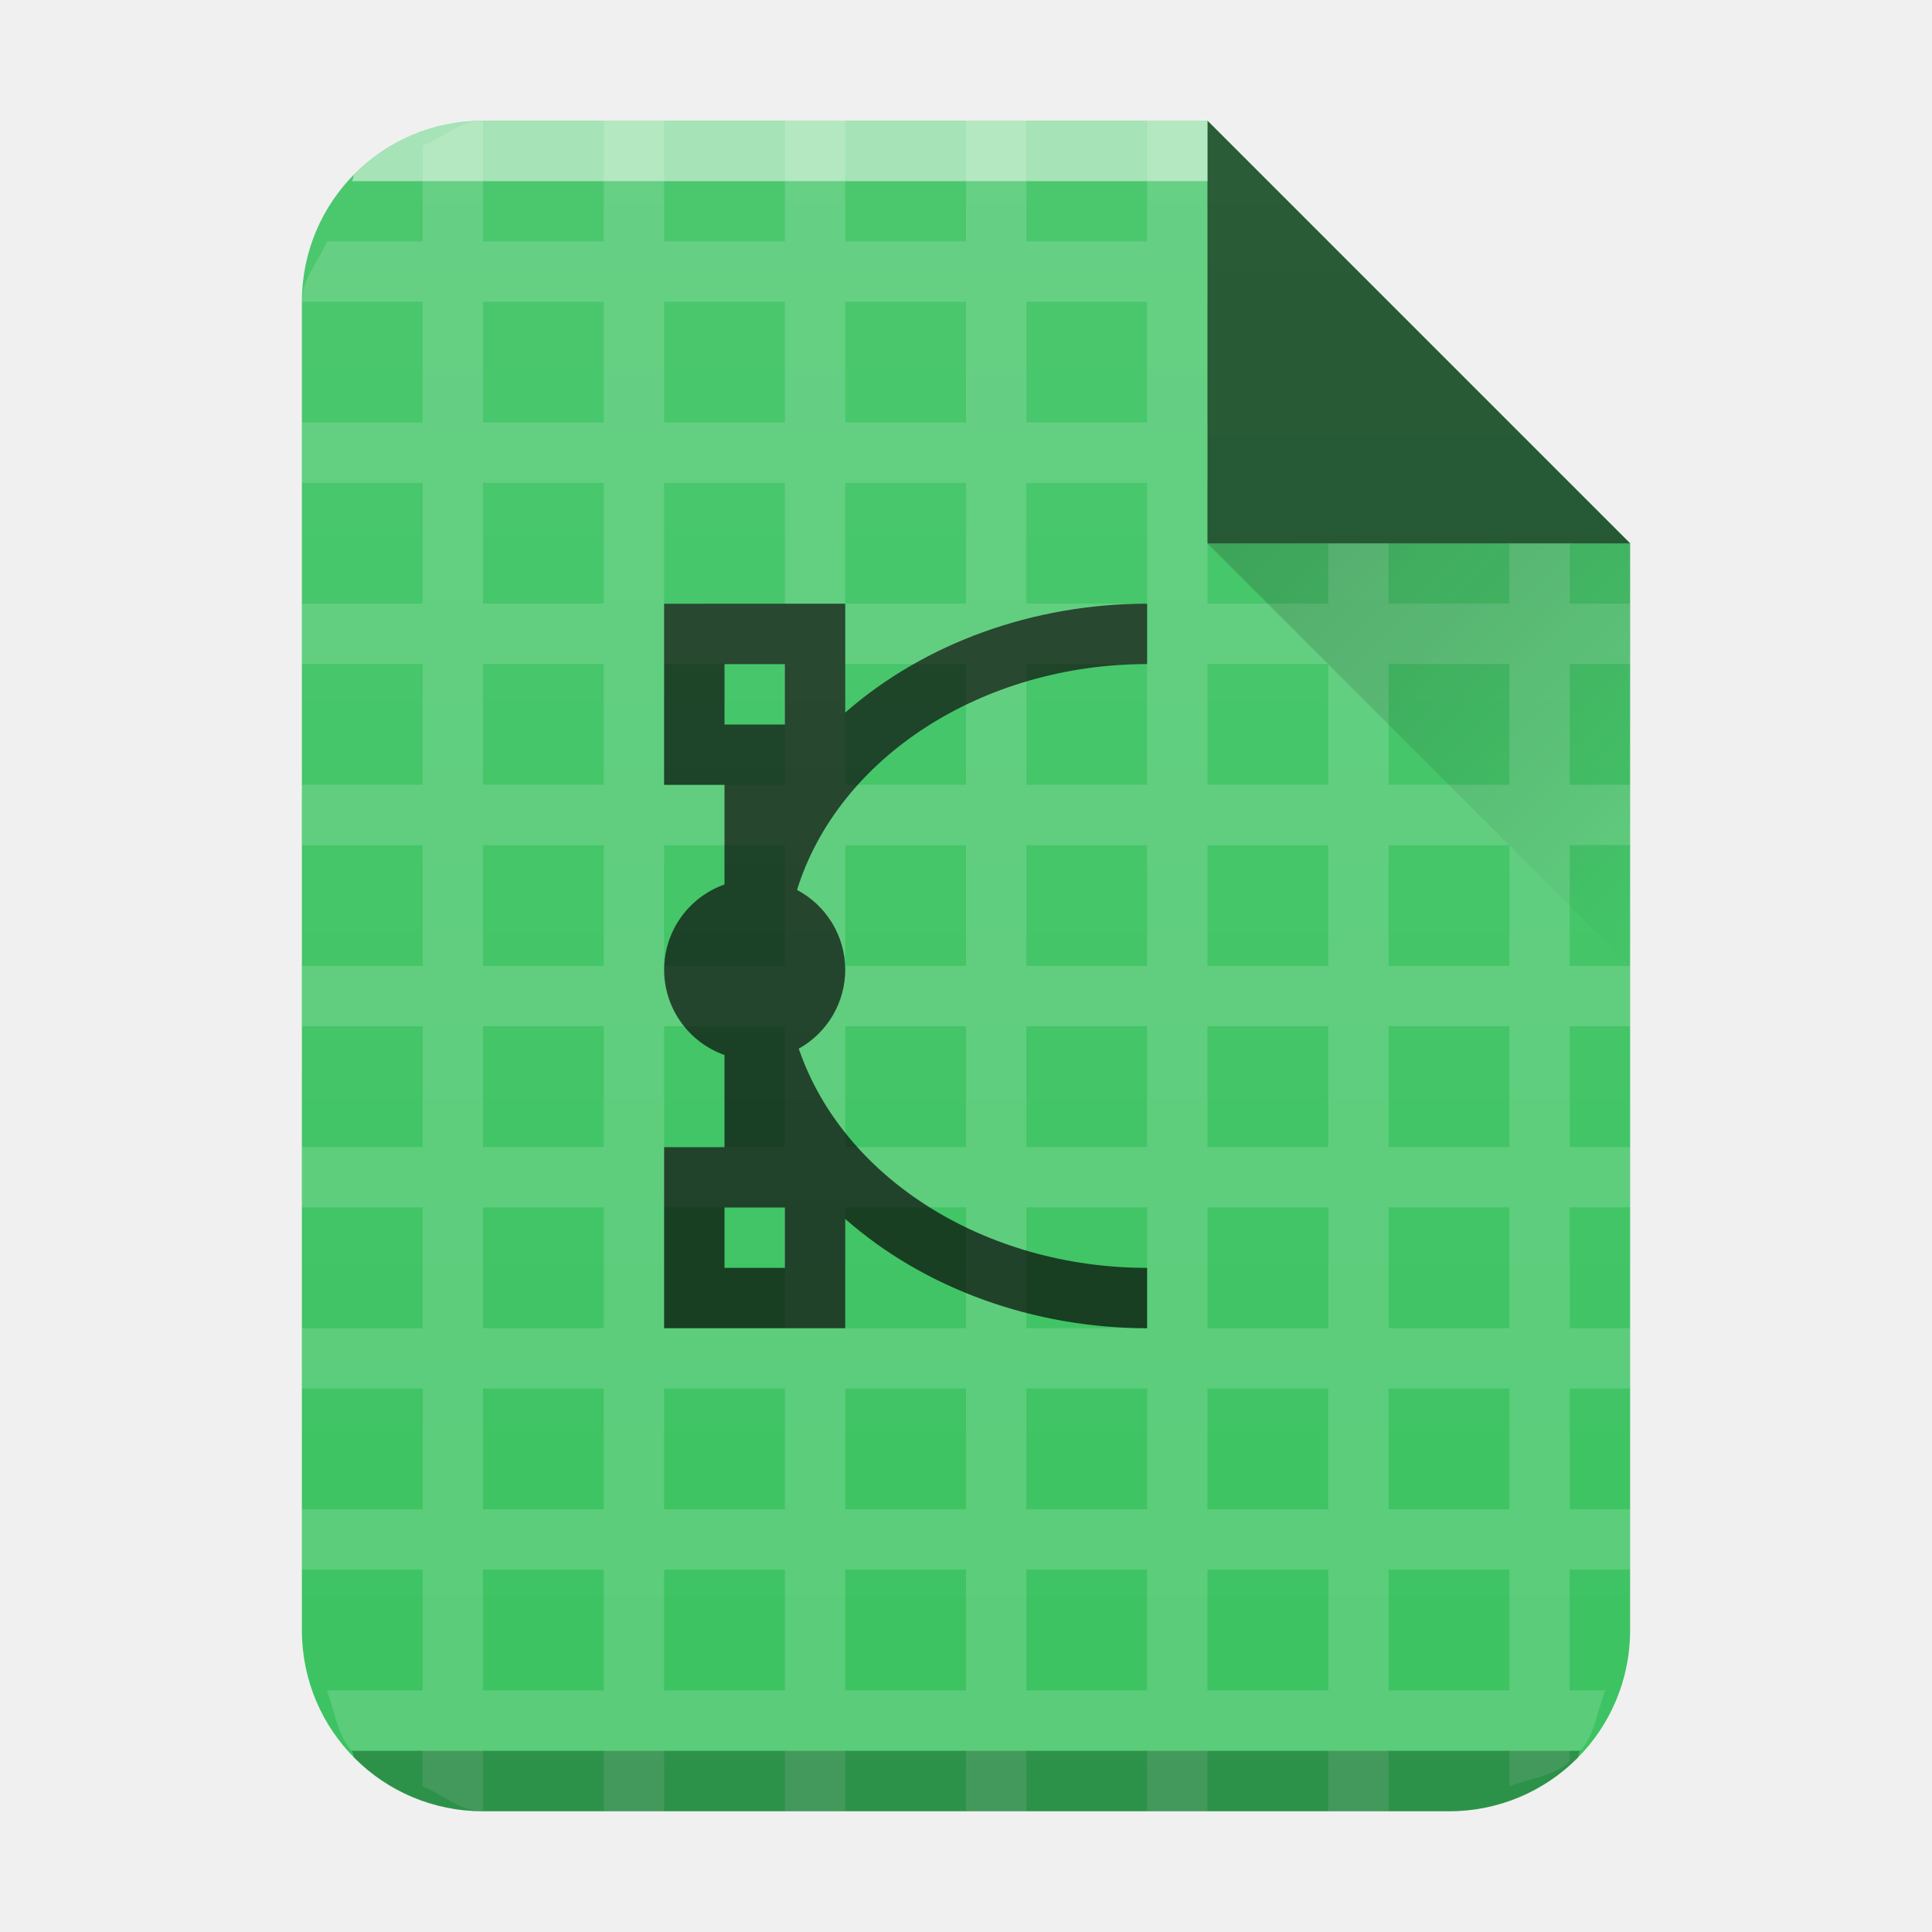
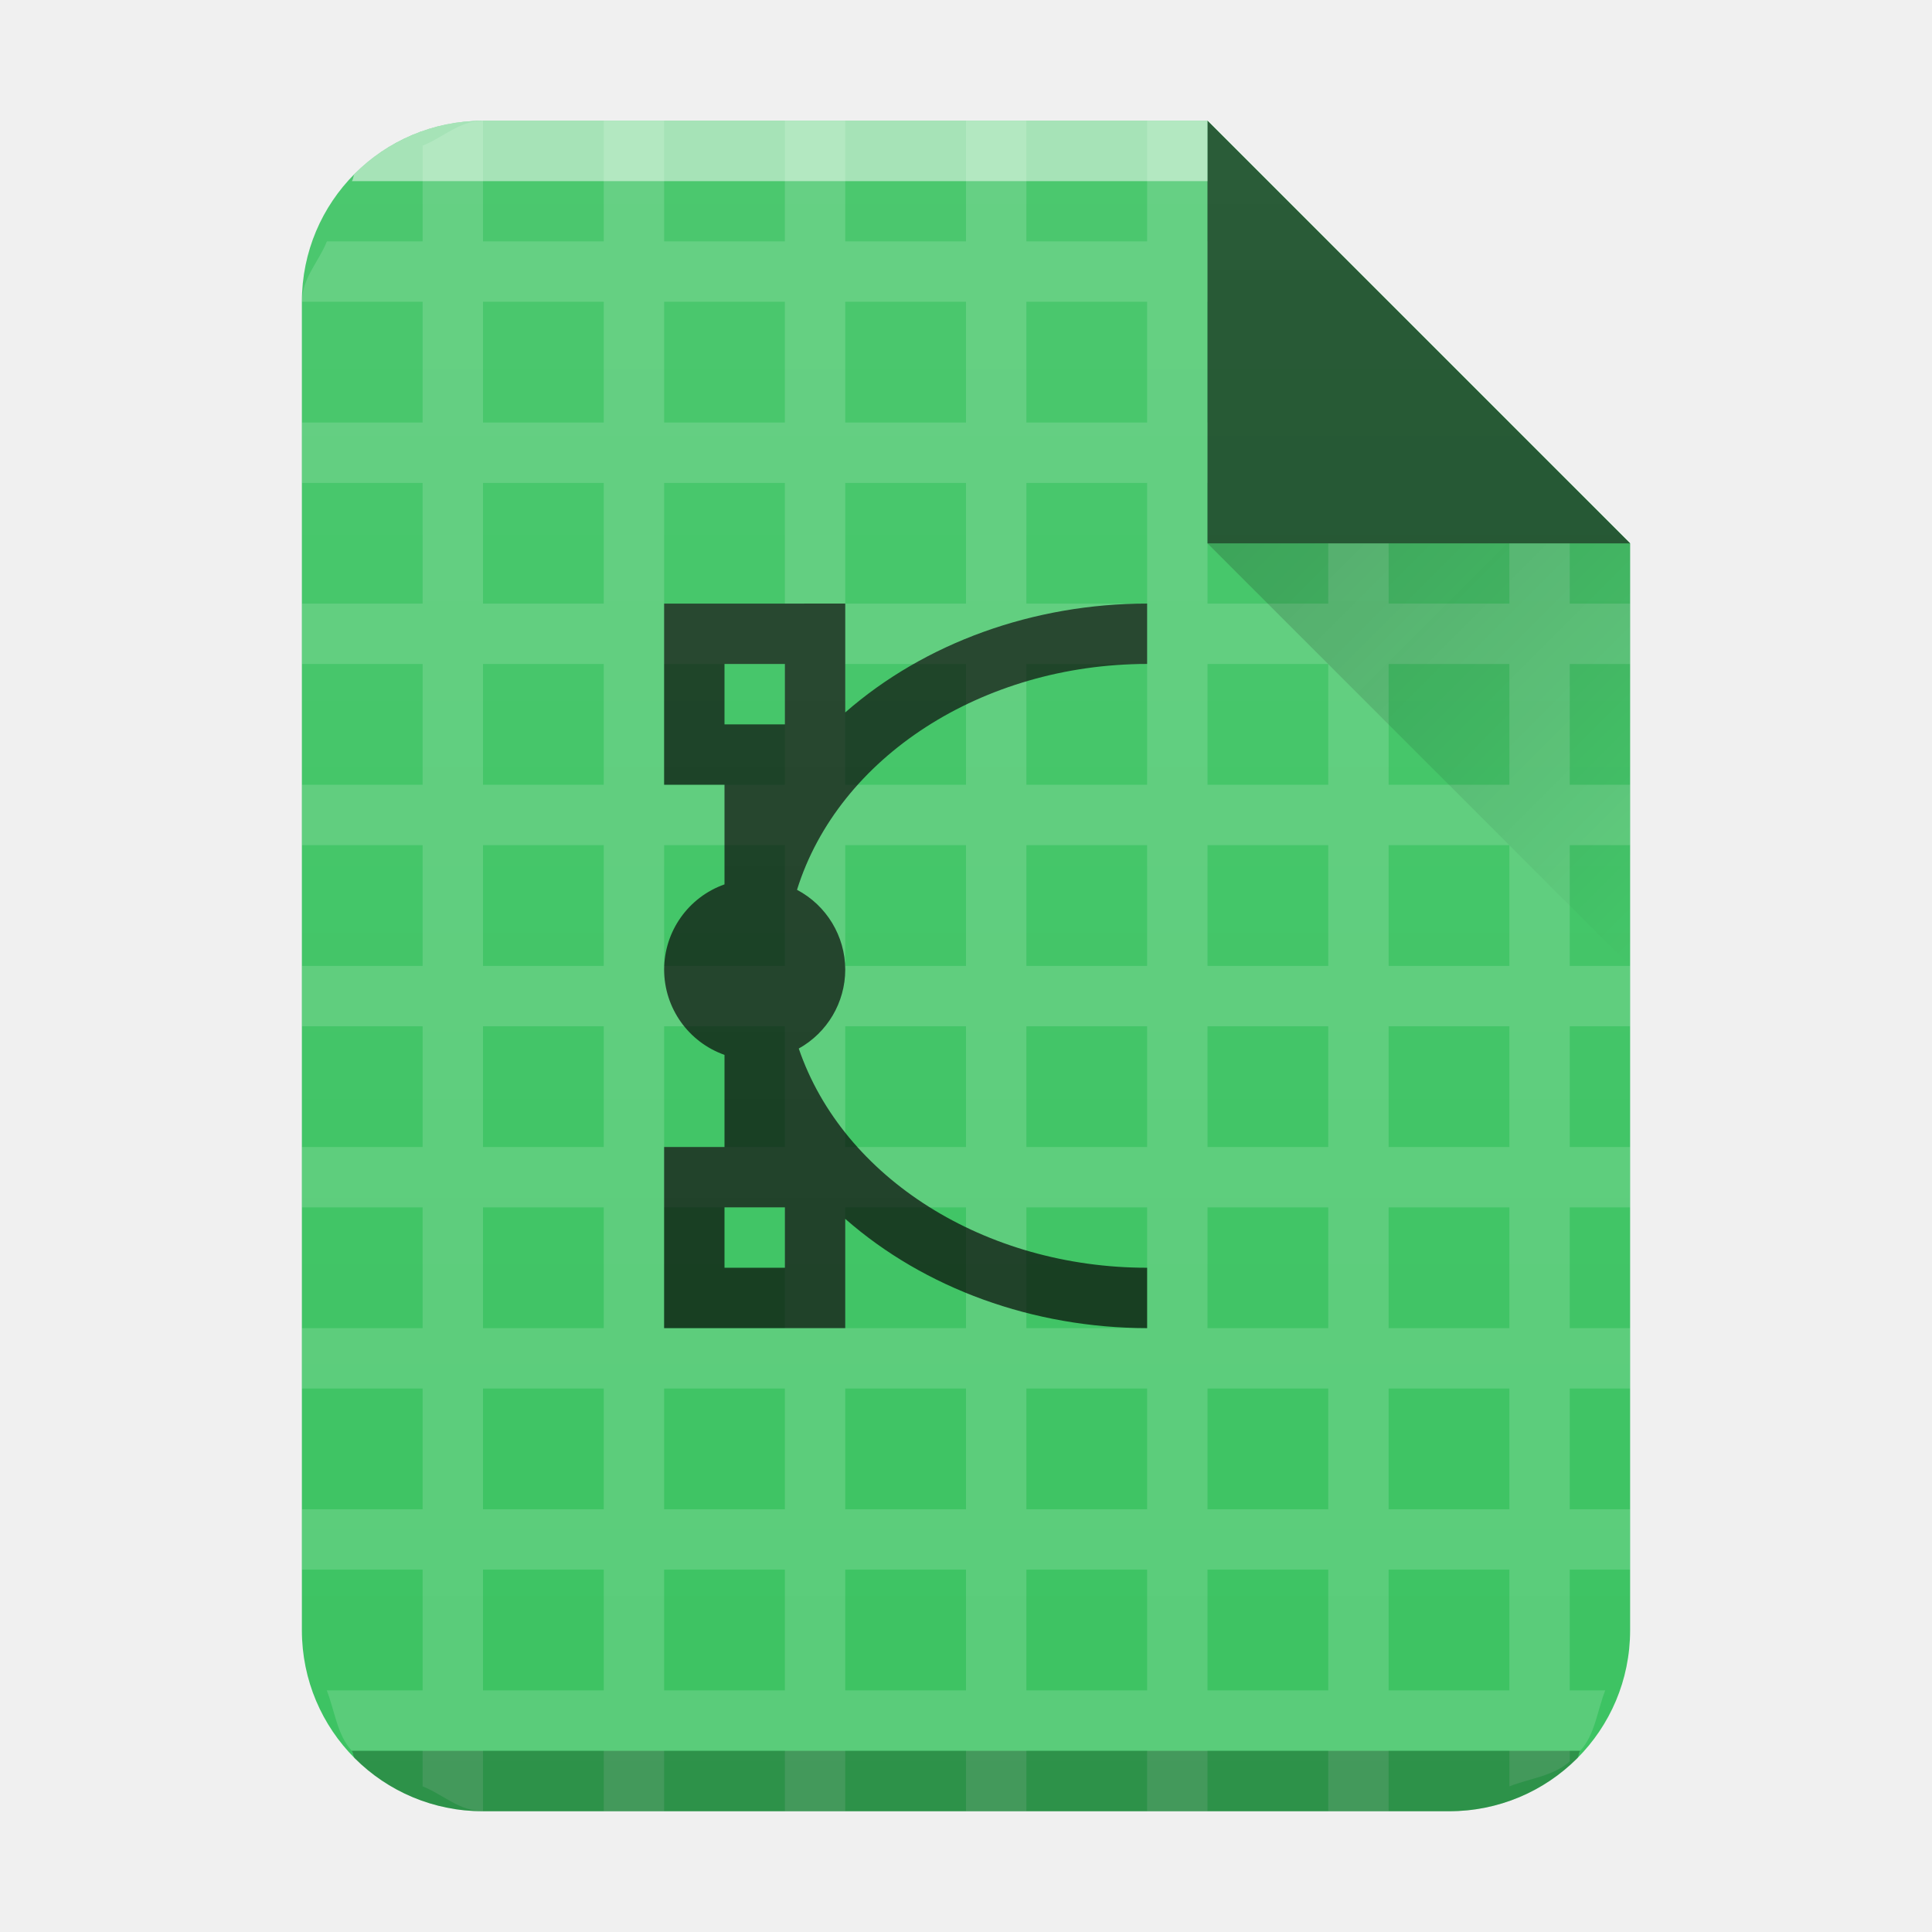
- <svg xmlns="http://www.w3.org/2000/svg" xmlns:xlink="http://www.w3.org/1999/xlink" width="32" height="32">
-   <defs>
+ <svg xmlns="http://www.w3.org/2000/svg" xmlns:xlink="http://www.w3.org/1999/xlink" width="32" height="32" version="1.1" id="svg33">
+   <defs id="defs13">
    <linearGradient id="b" y1="17" y2="24" x1="47" x2="54" gradientUnits="userSpaceOnUse" gradientTransform="translate(357.57 507.8)">
-       <stop stop-color="#060606" />
-       <stop offset="1" stop-opacity="0" />
+       <stop stop-color="#060606" id="stop2" />
+       <stop offset="1" stop-opacity="0" id="stop4" />
    </linearGradient>
    <linearGradient xlink:href="#a" id="c" x1="5" y1="30" x2="5" y2="2" gradientUnits="userSpaceOnUse" gradientTransform="translate(-20)" />
    <linearGradient id="a" y1="392.36" y2="365.36" x2="0" gradientUnits="userSpaceOnUse" gradientTransform="translate(309.57 152.44)">
-       <stop stop-color="#fff" stop-opacity="0" />
-       <stop offset="1" stop-color="#fff" stop-opacity=".2" />
+       <stop stop-color="#fff" stop-opacity="0" id="stop8" />
+       <stop offset="1" stop-color="#fff" stop-opacity=".2" id="stop10" />
    </linearGradient>
  </defs>
-   <path d="M20 2H8C6.338 2 5 3.338 5 5v22c0 1.662 1.338 3 3 3h16c1.662 0 3-1.338 3-3V9z" fill="#3cc362" />
-   <path d="M8 2c-.391 0-.658.277-1 .412v1.586H5.414c-.135.341-.411.608-.412.998v.002H7v2H5.002v1H7v2H5.002v1H7v2H5.002v1H7v2H5.002v1H7v2H5.002v1H7v2H5.002v1H7v2H5.002v1H7v2H5.412c.135.343.17.733.414 1H7v.59c.34.134.607.41.996.41H8v-1h2v1h1v-1h2v1h1v-1h2v1h1v-1h2v1h1v-1h2v1h1v-1h2v.59c.342-.135.733-.17 1-.414v-.176h.174c.244-.267.279-.657.414-1H26v-2h1v-1h-1v-2h1v-1h-1v-2h1v-1h-1v-2h1v-1h-1v-2h1v-1h-1v-2h1v-1h-1v-2l-1-1h-2v-2l-1-1h-2V2h-1v1.998h-2V2h-1v1.998h-2V2h-1v1.998h-2V2h-1v1.998H8zm0 2.998h2v2H8zm3 0h2v2h-2zm3 0h2v2h-2zm3 0h2v2h-2zm3 0h2v2h-2zm-12 3h2v2H8zm3 0h2v2h-2zm3 0h2v2h-2zm3 0h2v2h-2zm3 0h2v2h-2zm3 0h2v2h-2zm-15 3h2v2H8zm3 0h2v2h-2zm3 0h2v2h-2zm3 0h2v2h-2zm3 0h2v2h-2zm3 0h2v2h-2zm-15 3h2v2H8zm3 0h2v2h-2zm3 0h2v2h-2zm3 0h2v2h-2zm3 0h2v2h-2zm3 0h2v2h-2zm-15 3h2v2H8zm3 0h2v2h-2zm3 0h2v2h-2zm3 0h2v2h-2zm3 0h2v2h-2zm3 0h2v2h-2zm-15 3h2v2H8zm3 0h2v2h-2zm3 0h2v2h-2zm3 0h2v2h-2zm3 0h2v2h-2zm3 0h2v2h-2zm-15 3h2v2H8v-1zm3 0h2v2h-2v-1zm3 0h2v2h-2v-1zm3 0h2v2h-2v-1zm3 0h2v2h-2v-1zm3 0h2v2h-2v-1zm-15 3h2v2H8v-1zm3 0h2v2h-2v-1zm3 0h2v2h-2v-1zm3 0h2v2h-2v-1zm3 0h2v2h-2v-1zm3 0h2v2h-2v-1z" color="#000" opacity=".15" fill="#fff" />
-   <g fill-rule="evenodd">
-     <path d="M404.57 524.8l7 7v-7z" opacity=".2" fill="url(#b)" transform="translate(-384.57 -515.8)" />
-     <path d="M27 9l-7-7v7z" color="#000" fill="#184e27" />
+   <path d="M20 2H8C6.338 2 5 3.338 5 5v22c0 1.662 1.338 3 3 3h16c1.662 0 3-1.338 3-3V9z" fill="#3cc362" id="path15" />
+   <path d="M8 2c-.391 0-.658.277-1 .412v1.586H5.414c-.135.341-.411.608-.412.998v.002H7v2H5.002v1H7v2H5.002v1H7v2H5.002v1H7v2H5.002v1H7v2H5.002v1H7v2H5.002v1H7v2H5.002v1H7v2H5.412c.135.343.17.733.414 1H7v.59c.34.134.607.41.996.41H8v-1h2v1h1v-1h2v1h1v-1h2v1h1v-1h2v1h1v-1h2v1h1v-1h2v.59c.342-.135.733-.17 1-.414v-.176h.174c.244-.267.279-.657.414-1H26v-2h1v-1h-1v-2h1v-1h-1v-2h1v-1h-1v-2h1v-1h-1v-2h1v-1h-1v-2h1v-1h-1v-2l-1-1h-2v-2l-1-1h-2V2h-1v1.998h-2V2h-1v1.998h-2V2h-1v1.998h-2V2h-1v1.998H8zm0 2.998h2v2H8zm3 0h2v2h-2zm3 0h2v2h-2zm3 0h2v2h-2zm3 0h2v2h-2zm-12 3h2v2H8zm3 0h2v2h-2zm3 0h2v2h-2zm3 0h2v2h-2zm3 0h2v2h-2zm3 0h2v2h-2zm-15 3h2v2H8zm3 0h2v2h-2zm3 0h2v2h-2zm3 0h2v2h-2zm3 0h2v2h-2zm3 0h2v2h-2zm-15 3h2v2H8zm3 0h2v2h-2zm3 0h2v2h-2zm3 0h2v2h-2zm3 0h2v2h-2zm3 0h2v2h-2zm-15 3h2v2H8zm3 0h2v2h-2zm3 0h2v2h-2zm3 0h2v2h-2zm3 0h2v2h-2zm3 0h2v2h-2zm-15 3h2v2H8zm3 0h2v2h-2zm3 0h2v2h-2zm3 0h2v2h-2zm3 0h2v2h-2zm3 0h2v2h-2zm-15 3h2v2H8v-1zm3 0h2v2h-2v-1zm3 0h2v2h-2v-1zm3 0h2v2h-2v-1zm3 0h2v2h-2v-1zm3 0h2v2h-2v-1zm-15 3h2v2H8v-1zm3 0h2v2h-2v-1zm3 0h2v2h-2v-1zm3 0h2v2h-2v-1zm3 0h2v2h-2v-1zm3 0h2v2h-2v-1z" color="#000" opacity=".15" fill="#fff" id="path17" />
+   <g fill-rule="evenodd" id="g23">
+     <path d="M404.57 524.8l7 7v-7z" opacity=".2" fill="url(#b)" transform="translate(-384.57 -515.8)" id="path19" />
+     <path d="M27 9l-7-7v7z" color="#000" fill="#184e27" id="path21" />
  </g>
-   <path d="M11 10v3h1v1.65a1.5 1.5 0 00-1 1.412 1.5 1.5 0 001 1.412V19h-1v3h3V20.19A7 6 0 0019 22v-1a6 5 0 01-5.77-3.631 1.5 1.5 0 00.77-1.307 1.5 1.5 0 00-.799-1.322A6 5 0 0119 10.999v-1a7 6 0 00-5 1.803V9.999zm1 1h1v1h-1zm0 9h1v1h-1z" color="#000" opacity=".7" />
-   <path d="M8 2a2.99 2.99 0 00-2.123.877c-.031.031-.02.09-.05.123H20V2z" color="#000" opacity=".5" fill="#fff" />
-   <path d="M5.826 29c.03.033.02.092.051.123A2.99 2.99 0 008 30h16a2.99 2.99 0 002.123-.877c.031-.031.02-.09.05-.123z" color="#000" opacity=".25" />
-   <path d="M20 2H8C6.338 2 5 3.338 5 5v22c0 1.662 1.338 3 3 3h16c1.662 0 3-1.338 3-3V9z" opacity=".4" fill="url(#c)" />
+   <path d="m 11,9.998 v 3 h 1 v 1.65 a 1.5,1.5 0 0 0 -1,1.412 1.5,1.5 0 0 0 1,1.412 v 1.526 h -1 v 3 h 3 v -1.81 a 7,6 0 0 0 5,1.81 v -1 A 6,5 0 0 1 13.23,17.367 1.5,1.5 0 0 0 14,16.06 1.5,1.5 0 0 0 13.201,14.738 6,5 0 0 1 19,10.997 v -1 A 7,6 0 0 0 14,11.8 V 9.997 Z m 1,1 h 1 v 1 h -1 z m 0,9 h 1 v 1 h -1 z" color="#000000" opacity="0.7" id="path25" />
+   <path d="M8 2a2.99 2.99 0 00-2.123.877c-.031.031-.02.09-.05.123H20V2z" color="#000" opacity=".5" fill="#fff" id="path27" />
+   <path d="M5.826 29c.03.033.02.092.051.123A2.99 2.99 0 008 30h16a2.99 2.99 0 002.123-.877c.031-.031.02-.09.05-.123z" color="#000" opacity=".25" id="path29" />
+   <path d="M 20,2 H 8 c -1.662,0 -3,1.338 -3,3 v 22 c 0,1.662 1.338,3 3,3 H 24 c 1.662,0 3,-1.338 3,-3 V 9 Z" opacity="0.4" fill="url(#c)" id="path31" style="fill:url(#c)" />
</svg>
